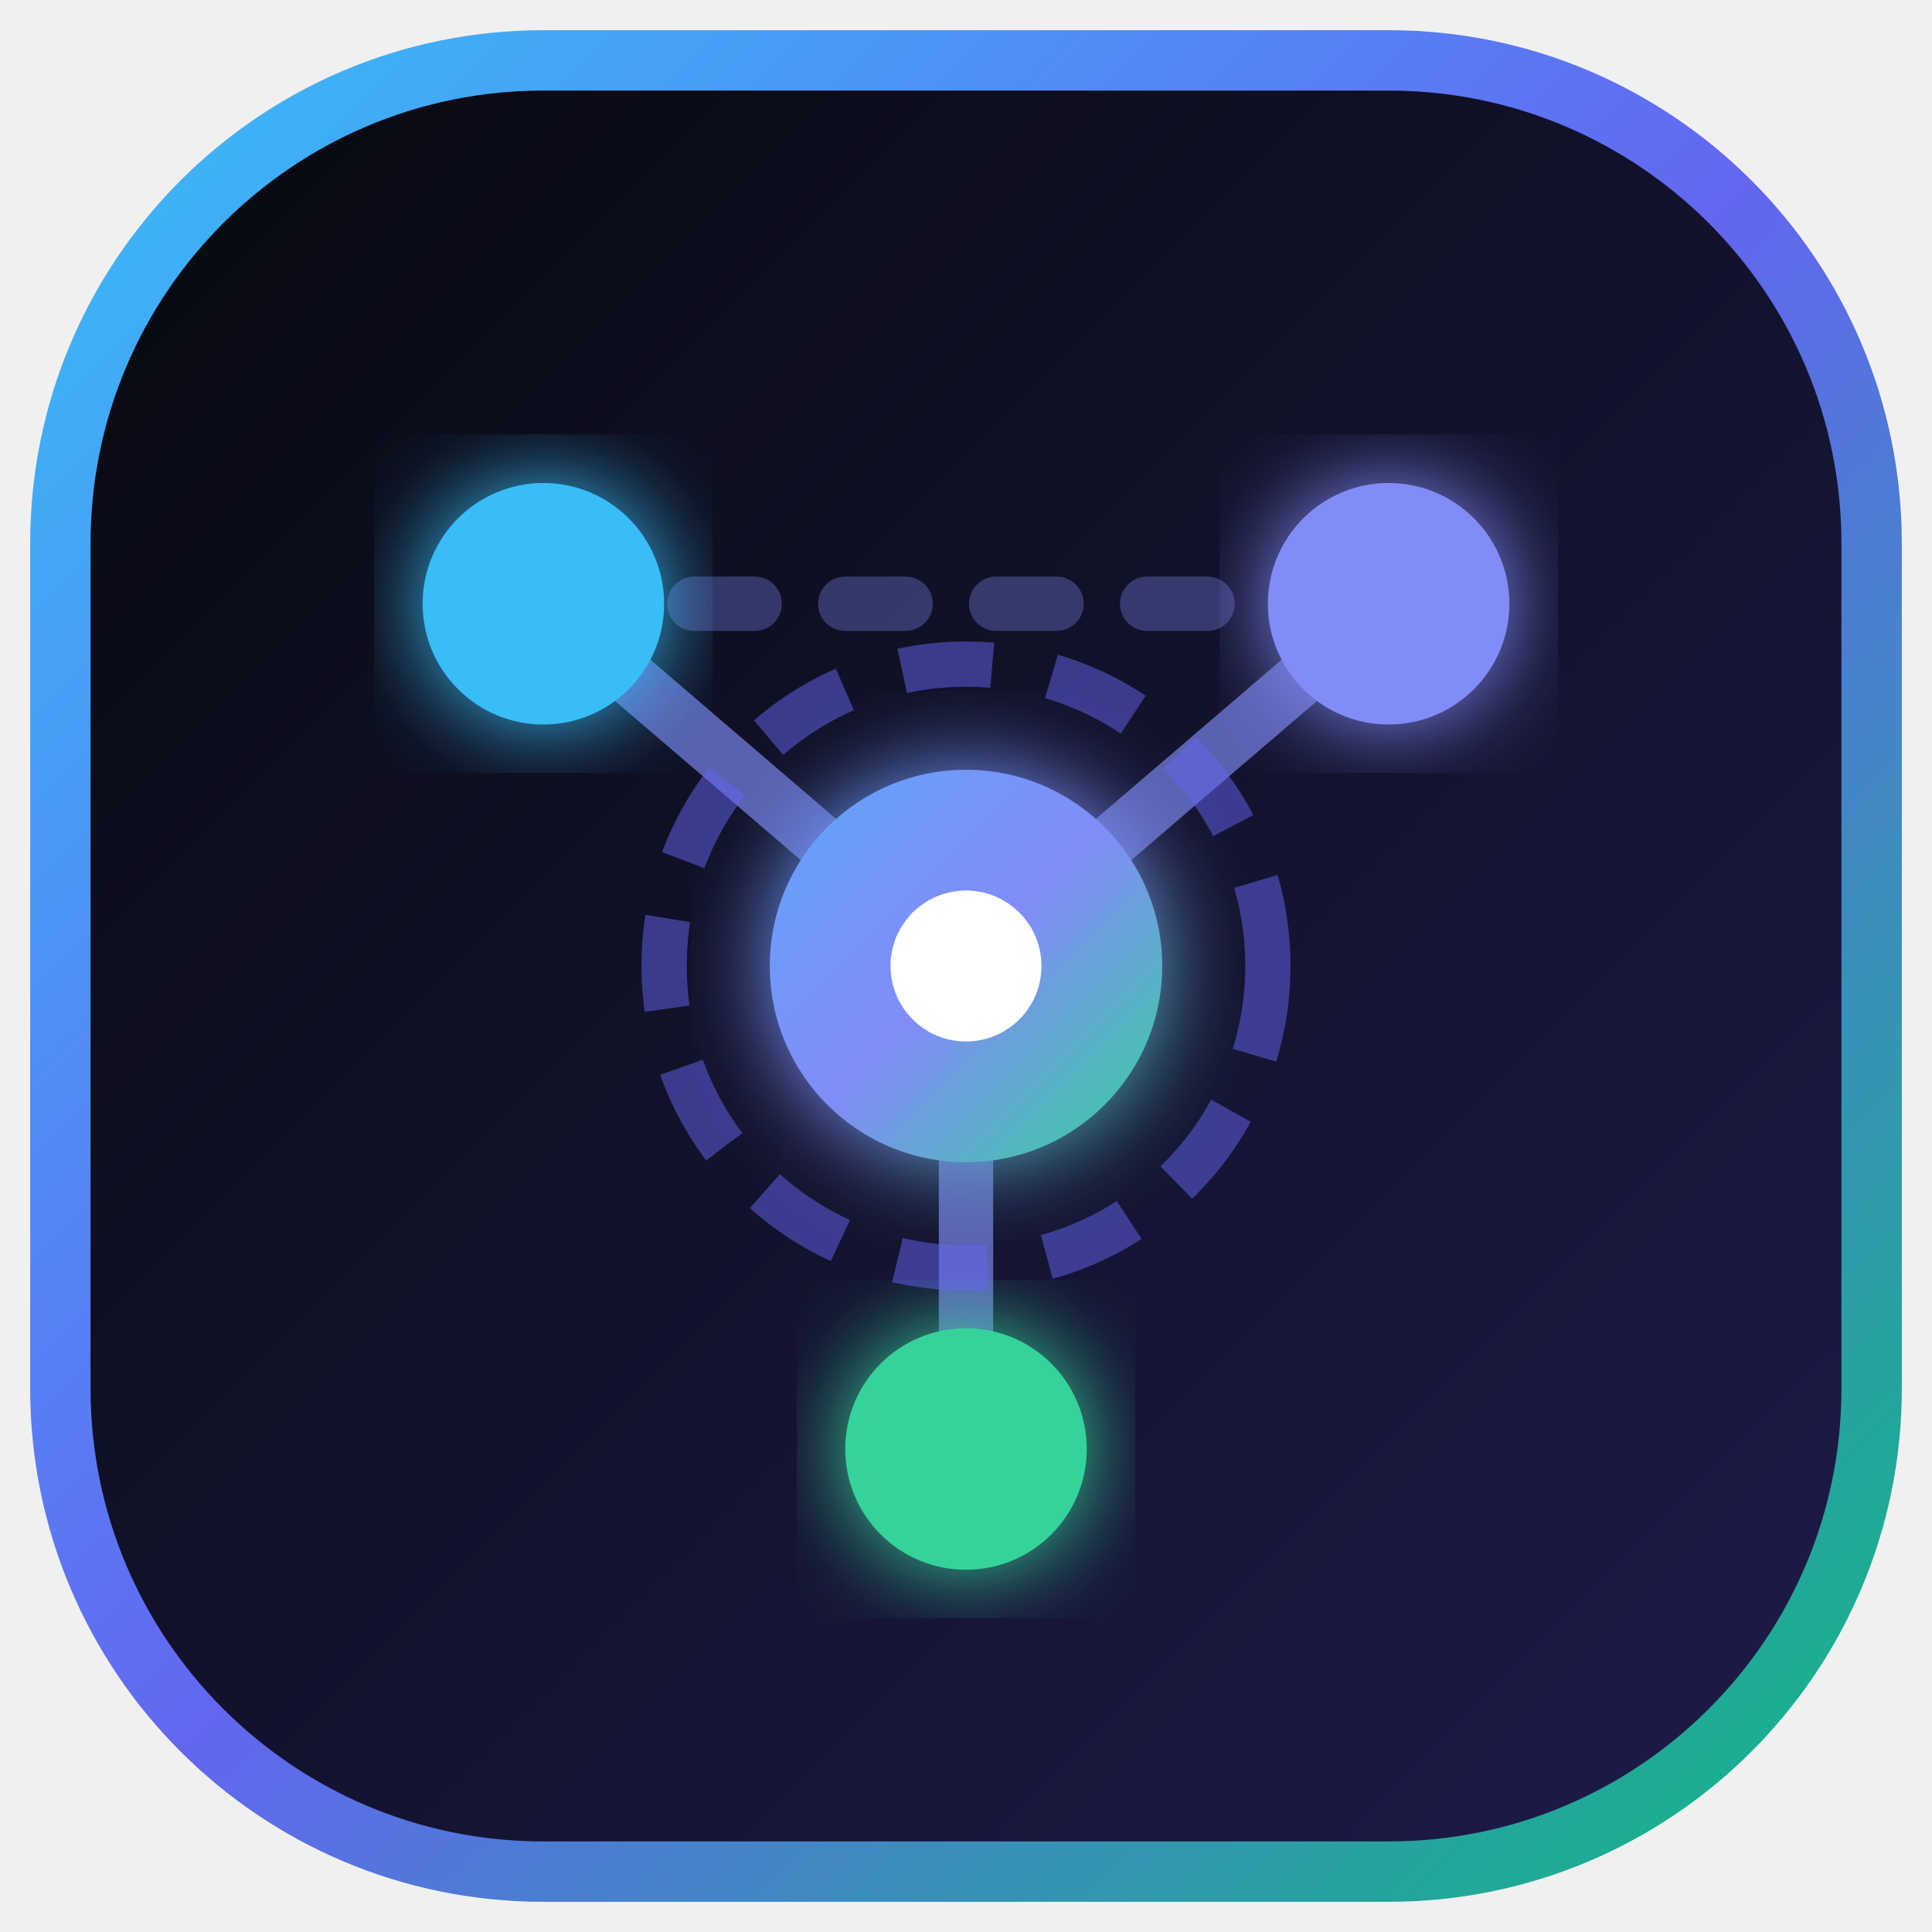
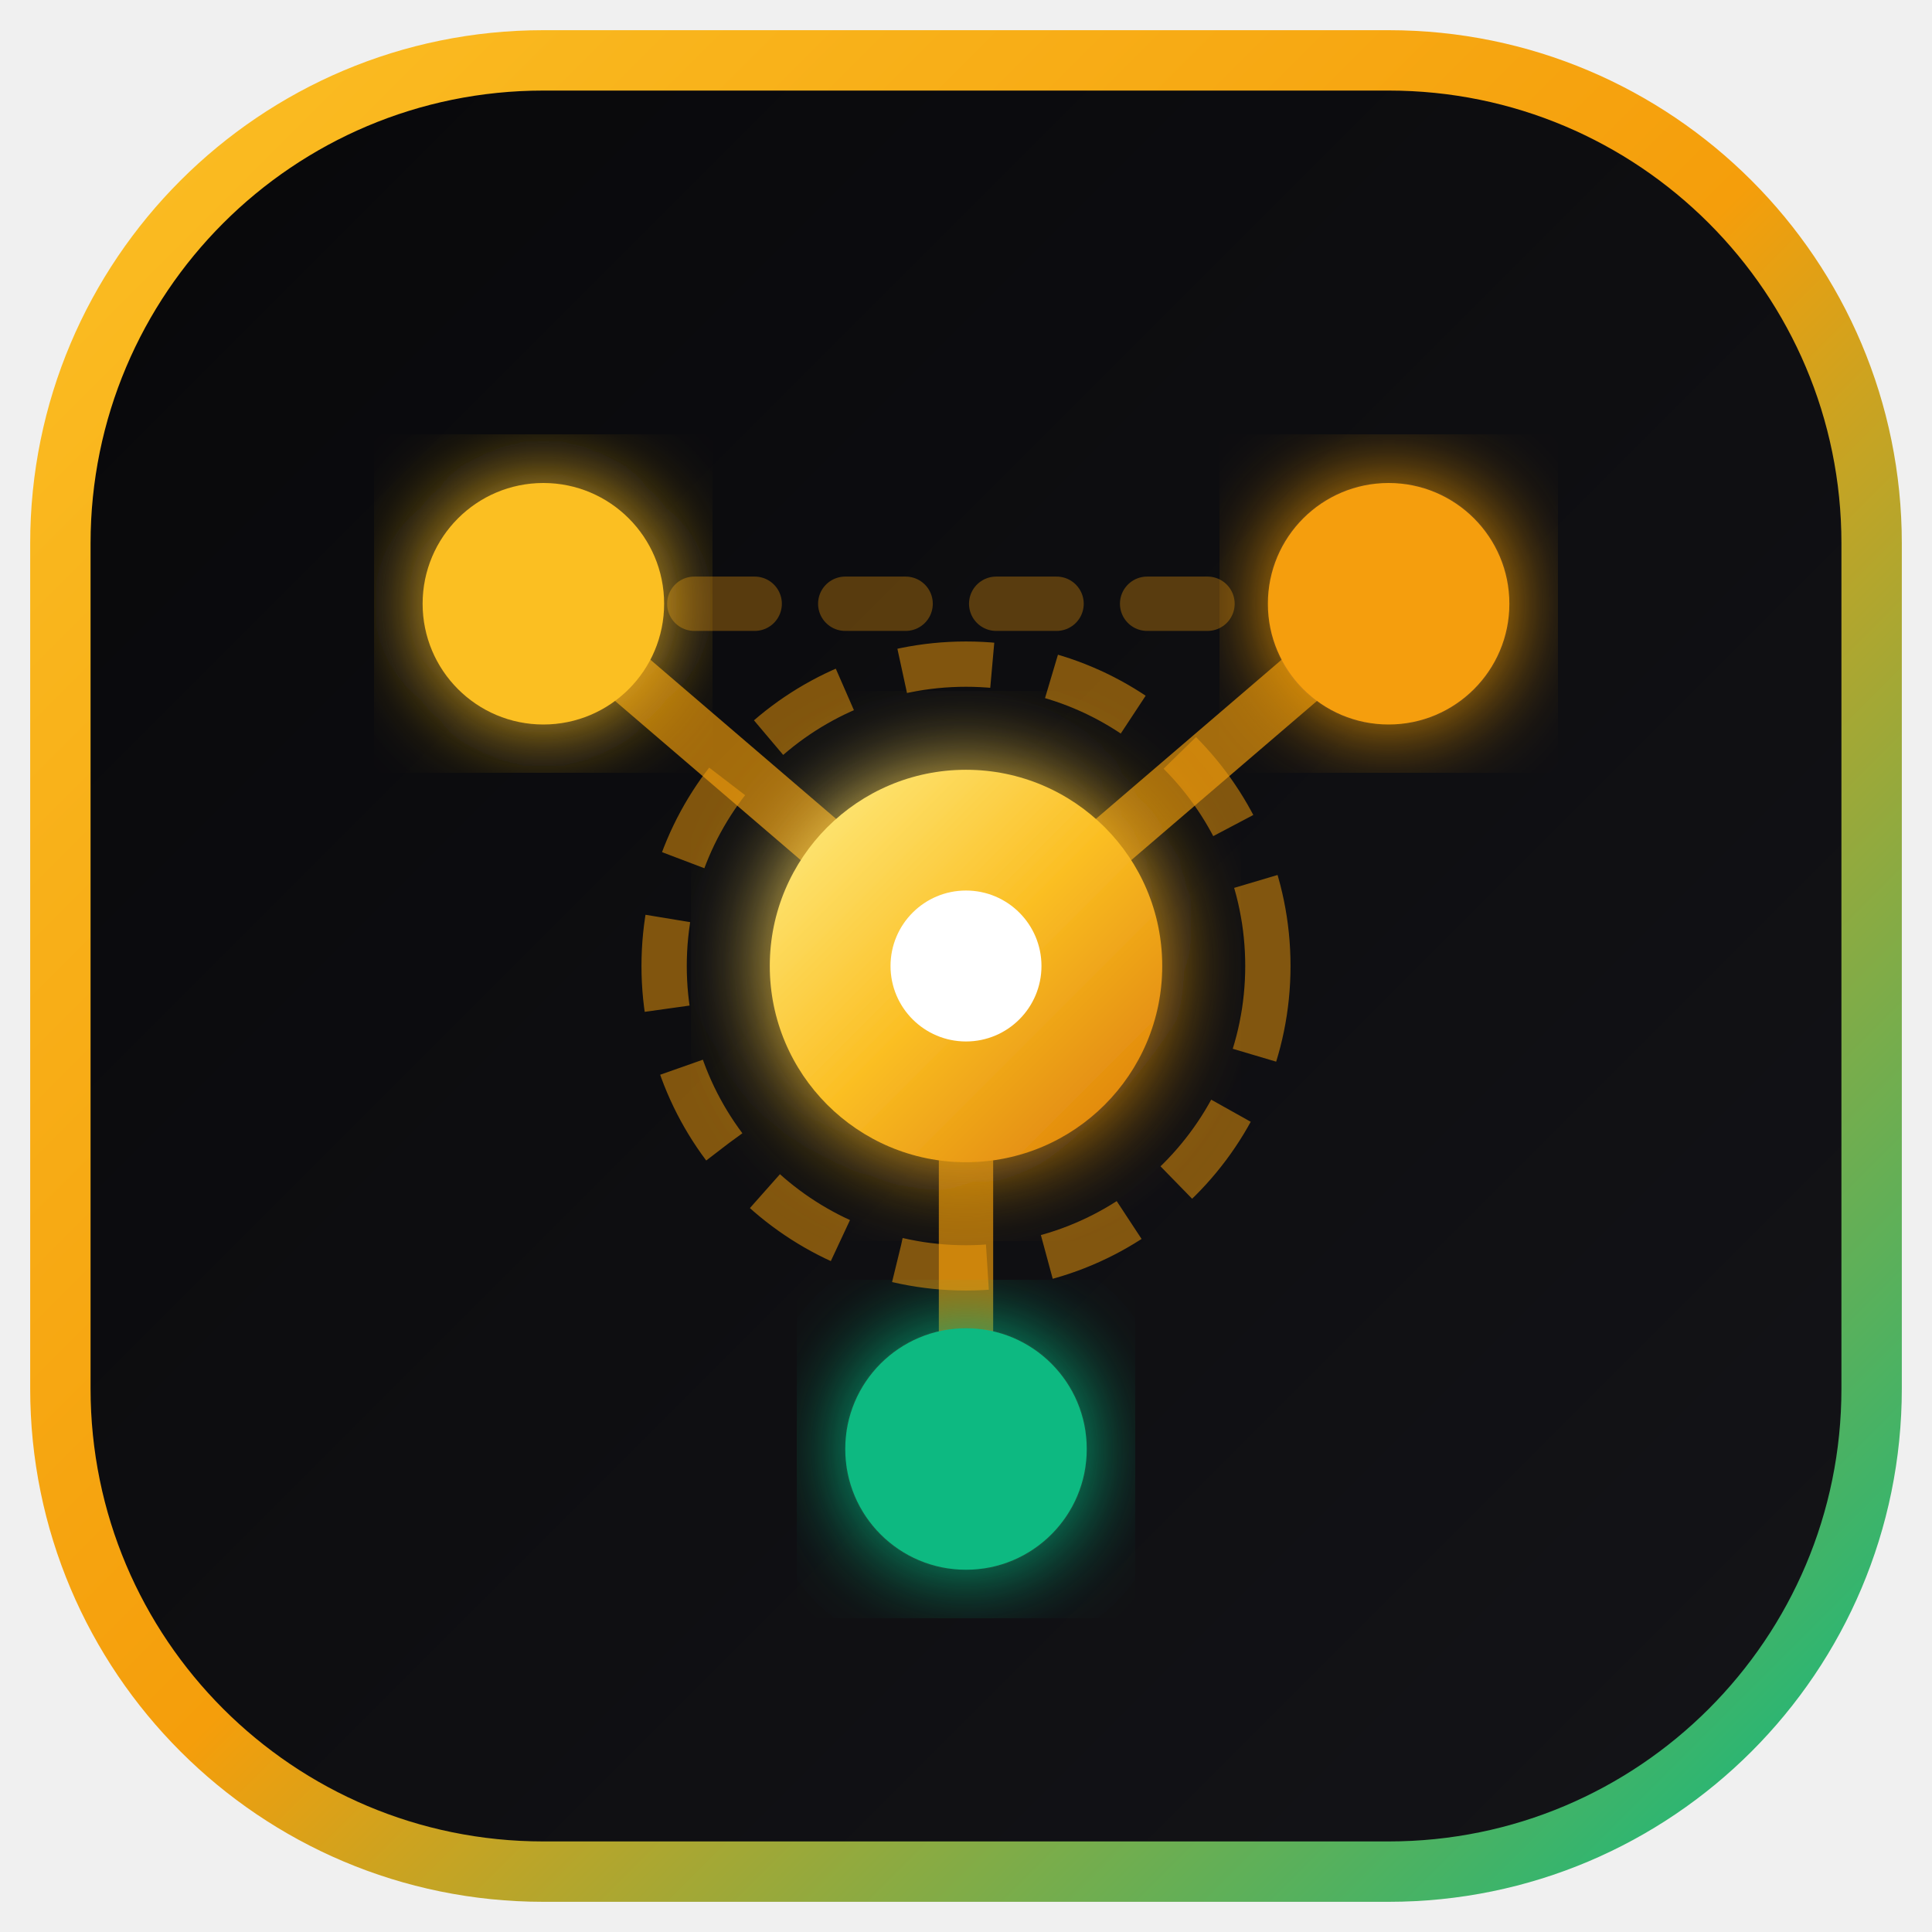
<svg xmlns="http://www.w3.org/2000/svg" viewBox="0 0 64 64" width="64" height="64">
  <defs>
    <linearGradient id="bgGrad" x1="0%" y1="0%" x2="100%" y2="100%">
-       <stop offset="0%" stop-color="#07090e" />
-       <stop offset="100%" stop-color="#1e1b4b" />
+       <stop offset="0%" stop-color="#08080a" />
+       <stop offset="100%" stop-color="#141418" />
    </linearGradient>
    <linearGradient id="borderGrad" x1="0%" y1="0%" x2="100%" y2="100%">
-       <stop offset="0%" stop-color="#38bdf8" />
-       <stop offset="50%" stop-color="#6366f1" />
+       <stop offset="0%" stop-color="#fbbf24" />
+       <stop offset="50%" stop-color="#f59e0b" />
      <stop offset="100%" stop-color="#10b981" />
    </linearGradient>
    <linearGradient id="coreGrad" x1="0%" y1="0%" x2="100%" y2="100%">
-       <stop offset="0%" stop-color="#60a5fa" />
-       <stop offset="50%" stop-color="#818cf8" />
-       <stop offset="100%" stop-color="#34d399" />
+       <stop offset="0%" stop-color="#fef08a" />
+       <stop offset="50%" stop-color="#fbbf24" />
+       <stop offset="100%" stop-color="#d97706" />
    </linearGradient>
    <filter id="glow" x="-20%" y="-20%" width="140%" height="140%">
      <feGaussianBlur stdDeviation="1.5" result="blur" />
      <feComposite in="SourceGraphic" in2="blur" operator="over" />
    </filter>
  </defs>
  <rect x="2" y="2" width="60" height="60" rx="16" fill="url(#bgGrad)" stroke="url(#borderGrad)" stroke-width="2" />
-   <g opacity="0.65" stroke="#818cf8" stroke-width="1.8" stroke-linecap="round">
+   <g opacity="0.65" stroke="#f59e0b" stroke-width="1.8" stroke-linecap="round">
    <line x1="32" y1="32" x2="18" y2="20" />
    <line x1="32" y1="32" x2="46" y2="20" />
    <line x1="32" y1="32" x2="32" y2="48" />
    <line x1="18" y1="20" x2="46" y2="20" stroke-dasharray="2 3" opacity="0.5" />
  </g>
-   <circle cx="18" cy="20" r="4" fill="#38bdf8" filter="url(#glow)" />
-   <circle cx="46" cy="20" r="4" fill="#818cf8" filter="url(#glow)" />
-   <circle cx="32" cy="48" r="4" fill="#34d399" filter="url(#glow)" />
-   <circle cx="32" cy="32" r="10" fill="none" stroke="#6366f1" stroke-width="1.5" opacity="0.5" stroke-dasharray="3 2" />
+   <circle cx="18" cy="20" r="4" fill="#fbbf24" filter="url(#glow)" />
+   <circle cx="46" cy="20" r="4" fill="#f59e0b" filter="url(#glow)" />
+   <circle cx="32" cy="48" r="4" fill="#10b981" filter="url(#glow)" />
+   <circle cx="32" cy="32" r="10" fill="none" stroke="#f59e0b" stroke-width="1.5" opacity="0.5" stroke-dasharray="3 2" />
  <circle cx="32" cy="32" r="6.5" fill="url(#coreGrad)" filter="url(#glow)" />
  <circle cx="32" cy="32" r="2.5" fill="#ffffff" />
</svg>
